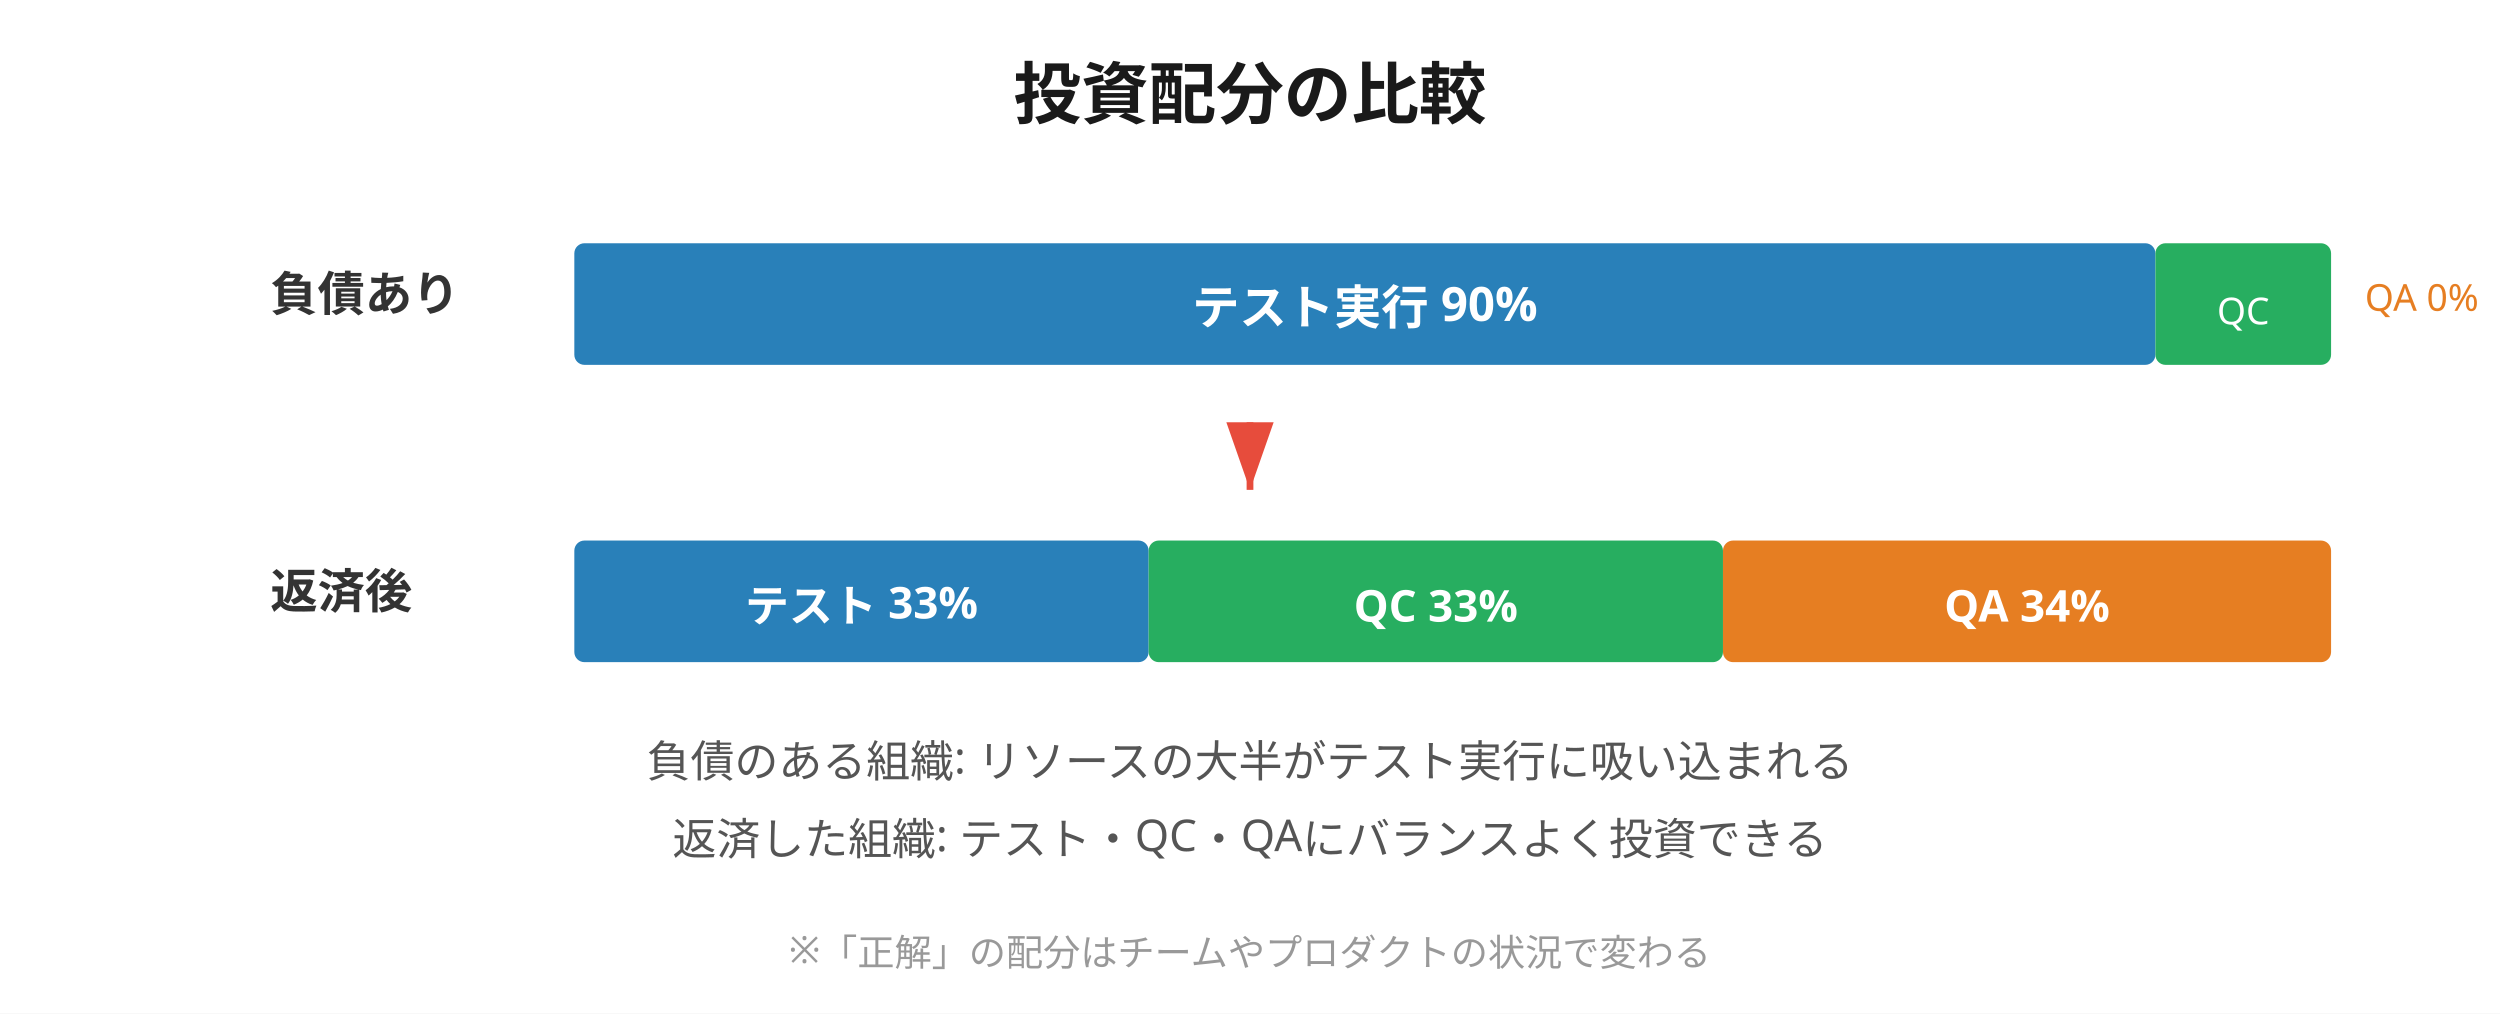
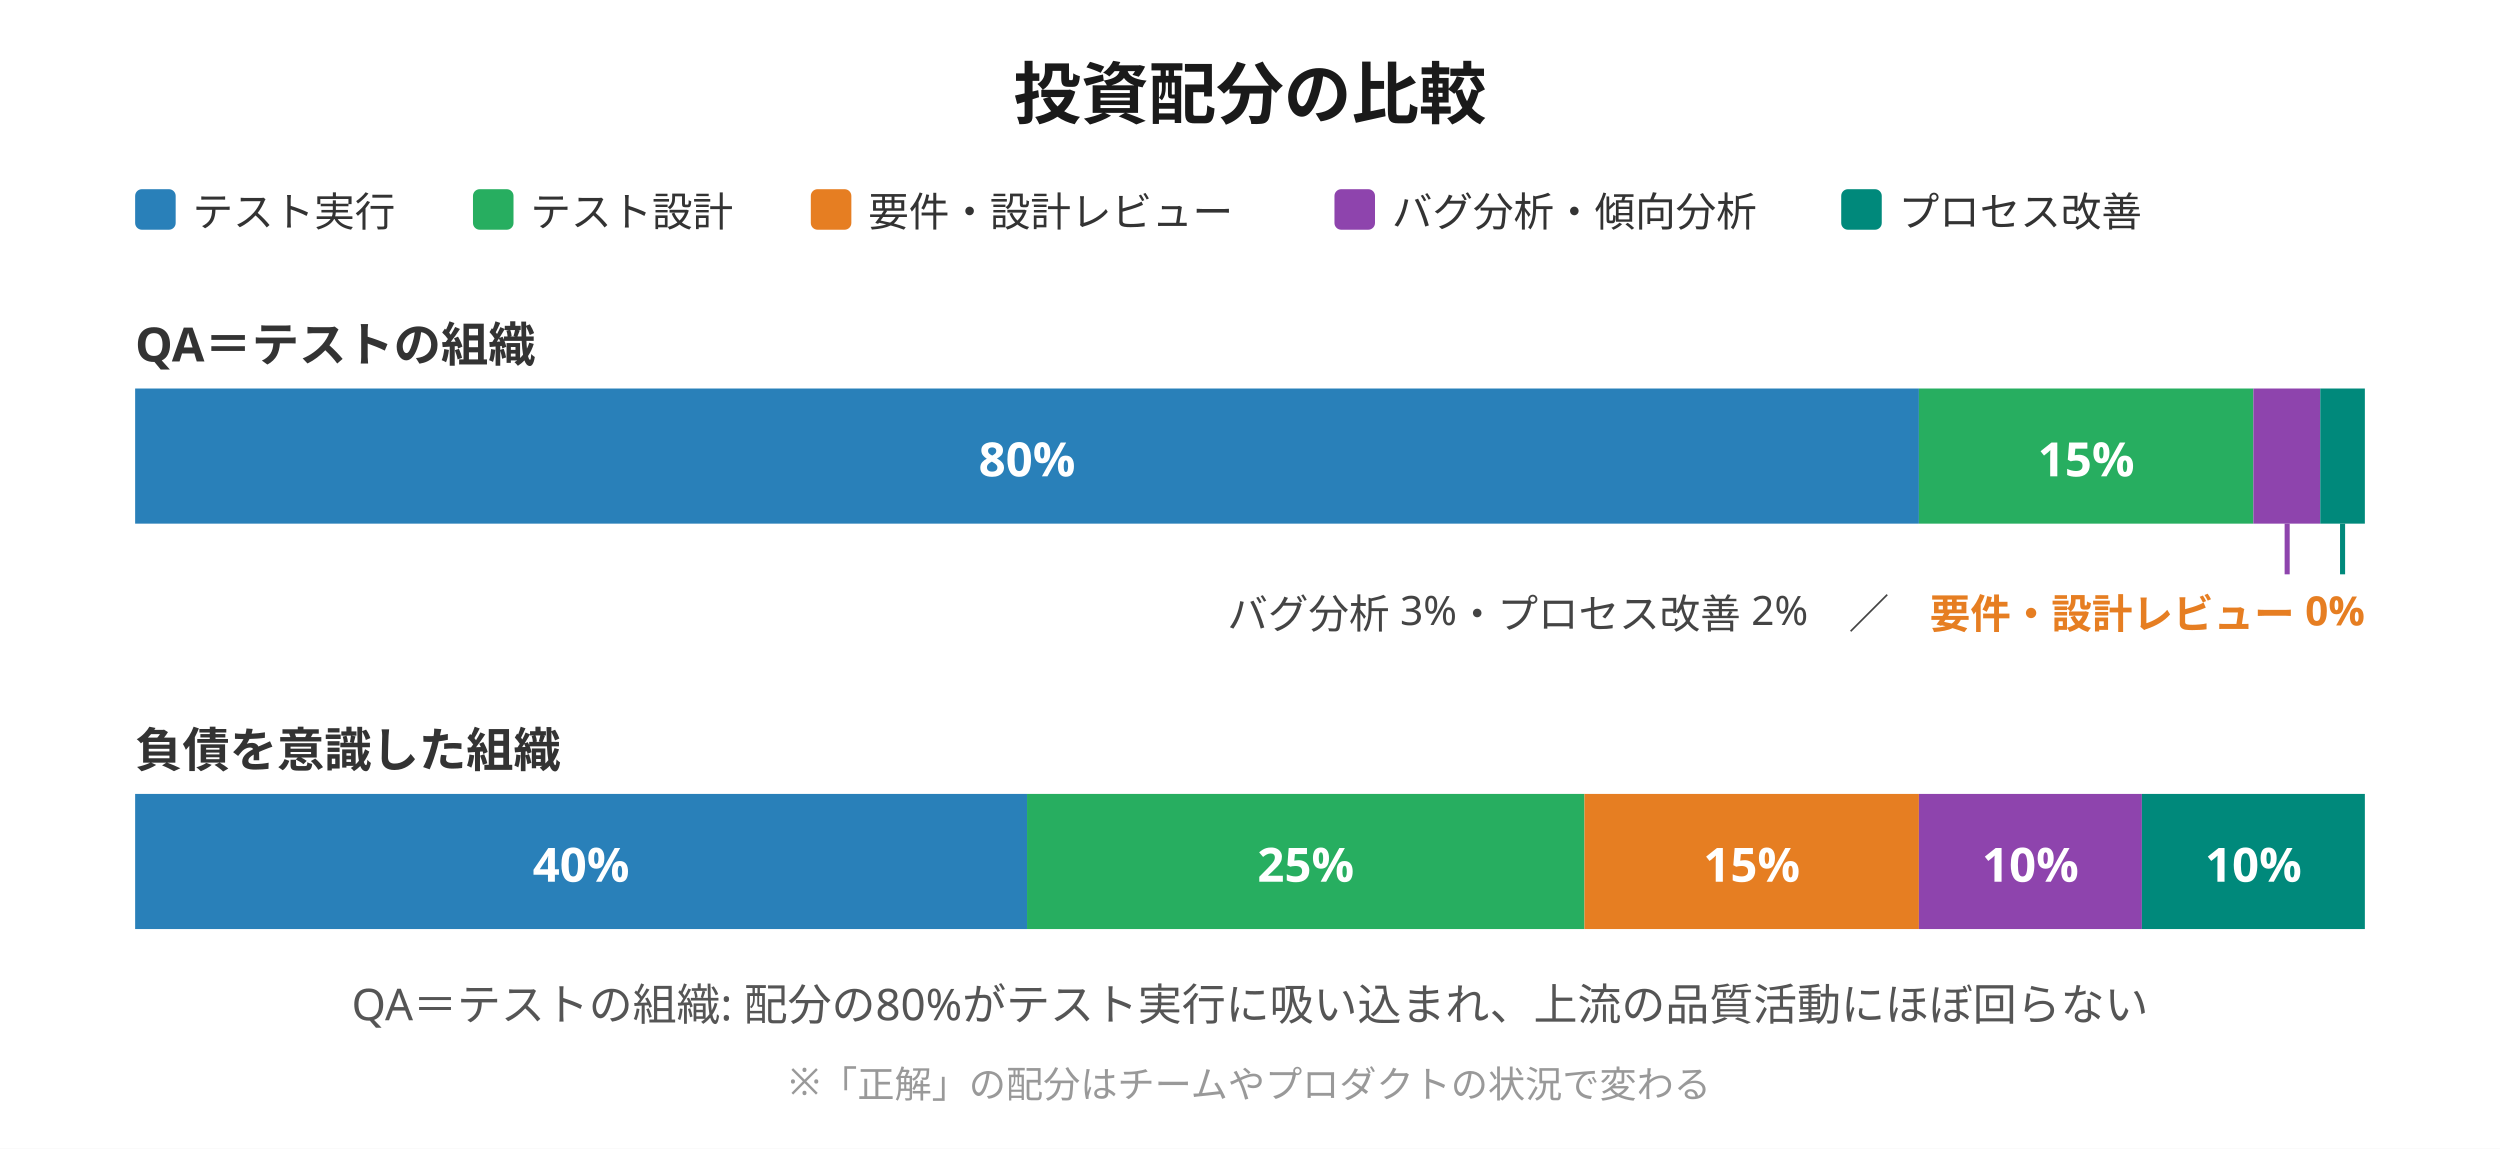
- <svg xmlns="http://www.w3.org/2000/svg" viewBox="0 0 740 300" font-family="'Hiragino Sans', 'Hiragino Kaku Gothic ProN', sans-serif">
-   <rect width="740" height="300" fill="#ffffff" />
+ <svg xmlns="http://www.w3.org/2000/svg" viewBox="0 0 740 340" font-family="'Hiragino Sans', 'Hiragino Kaku Gothic ProN', sans-serif">
+   <rect width="740" height="340" fill="#ffffff" />
  <text x="370" y="35" text-anchor="middle" font-size="20" font-weight="bold" fill="#1a1a1a">投資配分の比較</text>
-   <text x="80" y="92" font-size="14" font-weight="bold" fill="#333">負債あり</text>
-   <rect x="170" y="72" width="468" height="36" rx="3" fill="#2980B9" />
-   <text x="404" y="96" text-anchor="middle" font-size="14" font-weight="bold" fill="#fff">テスト実行 90%</text>
-   <rect x="638" y="72" width="52" height="36" rx="3" fill="#27AE60" />
-   <text x="664" y="96" text-anchor="middle" font-size="11" fill="#fff">QC</text>
-   <text x="700" y="92" font-size="11" fill="#E67E22">QA 0%</text>
-   <defs>
-     <marker id="arrowhead" markerWidth="10" markerHeight="7" refX="10" refY="3.5" orient="auto">
-       <polygon points="0 0, 10 3.5, 0 7" fill="#E74C3C" />
-     </marker>
-   </defs>
-   <path d="M370 125 L370 145" stroke="#E74C3C" stroke-width="2" marker-end="url(#arrowhead)" />
-   <text x="80" y="180" font-size="14" font-weight="bold" fill="#333">返済後</text>
-   <rect x="170" y="160" width="170" height="36" rx="3" fill="#2980B9" />
-   <text x="255" y="184" text-anchor="middle" font-size="13" font-weight="bold" fill="#fff">テスト 33%</text>
-   <rect x="340" y="160" width="170" height="36" rx="3" fill="#27AE60" />
-   <text x="425" y="184" text-anchor="middle" font-size="13" font-weight="bold" fill="#fff">QC 33%</text>
-   <rect x="510" y="160" width="180" height="36" rx="3" fill="#E67E22" />
-   <text x="600" y="184" text-anchor="middle" font-size="13" font-weight="bold" fill="#fff">QA 34%</text>
-   <text x="370" y="230" text-anchor="middle" font-size="13" fill="#555">負債のある組織: リソースの大半がテスト実行に吸い込まれる</text>
-   <text x="370" y="253" text-anchor="middle" font-size="13" fill="#555">返済した組織: テスト・QC・QAにバランスよく投資できる</text>
-   <text x="370" y="285" text-anchor="middle" font-size="11" fill="#999">※「正解」の配分はチームやプロダクトの状況で変わる</text>
+   <rect x="40" y="56" width="12" height="12" rx="2" fill="#2980B9" />
+   <text x="57" y="67" font-size="12" fill="#333">テスト実行</text>
+   <rect x="140" y="56" width="12" height="12" rx="2" fill="#27AE60" />
+   <text x="157" y="67" font-size="12" fill="#333">テスト設計</text>
+   <rect x="240" y="56" width="12" height="12" rx="2" fill="#E67E22" />
+   <text x="257" y="67" font-size="12" fill="#333">要件・設計レビュー</text>
+   <rect x="395" y="56" width="12" height="12" rx="2" fill="#8E44AD" />
+   <text x="412" y="67" font-size="12" fill="#333">バグ分析・傾向分析</text>
+   <rect x="545" y="56" width="12" height="12" rx="2" fill="#00897B" />
+   <text x="562" y="67" font-size="12" fill="#333">プロセス改善</text>
+   <text x="40" y="107" font-size="14" font-weight="bold" fill="#333">QA＝テストの組織</text>
+   <rect x="40.0" y="115" width="528.0" height="40" fill="#2980B9" />
+   <text x="304.0" y="141" text-anchor="middle" font-size="14" font-weight="bold" fill="#fff">80%</text>
+   <rect x="568.0" y="115" width="99.0" height="40" fill="#27AE60" />
+   <text x="617.5" y="141" text-anchor="middle" font-size="14" font-weight="bold" fill="#fff">15%</text>
+   <rect x="667.0" y="115" width="19.8" height="40" fill="#8E44AD" />
+   <rect x="686.8" y="115" width="13.2" height="40" fill="#00897B" />
+   <line x1="677" y1="155" x2="677" y2="170" stroke="#8E44AD" stroke-width="1.5" />
+   <line x1="693.4" y1="155" x2="693.4" y2="170" stroke="#00897B" stroke-width="1.5" />
+   <text x="700" y="186" text-anchor="end" font-size="12" fill="#444">バグ分析 3%・プロセス改善 2%　／　<tspan fill="#E67E22" font-weight="bold">要件・設計レビュー 0%</tspan>
+   </text>
+   <text x="40" y="227" font-size="14" font-weight="bold" fill="#333">負債を意識した組織</text>
+   <rect x="40.0" y="235" width="264.0" height="40" fill="#2980B9" />
+   <text x="172.0" y="261" text-anchor="middle" font-size="14" font-weight="bold" fill="#fff">40%</text>
+   <rect x="304.0" y="235" width="165.0" height="40" fill="#27AE60" />
+   <text x="386.5" y="261" text-anchor="middle" font-size="14" font-weight="bold" fill="#fff">25%</text>
+   <rect x="469.0" y="235" width="99.0" height="40" fill="#E67E22" />
+   <text x="518.5" y="261" text-anchor="middle" font-size="14" font-weight="bold" fill="#fff">15%</text>
+   <rect x="568.0" y="235" width="66.0" height="40" fill="#8E44AD" />
+   <text x="601.0" y="261" text-anchor="middle" font-size="14" font-weight="bold" fill="#fff">10%</text>
+   <rect x="634.0" y="235" width="66.0" height="40" fill="#00897B" />
+   <text x="667.0" y="261" text-anchor="middle" font-size="14" font-weight="bold" fill="#fff">10%</text>
+   <text x="370" y="302" text-anchor="middle" font-size="13" fill="#555">QA＝テストの組織: 配分の80%がテスト実行に吸い込まれ、上流の品質活動にほぼ回らない</text>
+   <text x="370" y="324" text-anchor="middle" font-size="11" fill="#999">※「正解」の配分はチームやプロダクトの状況で変わる</text>
</svg>
